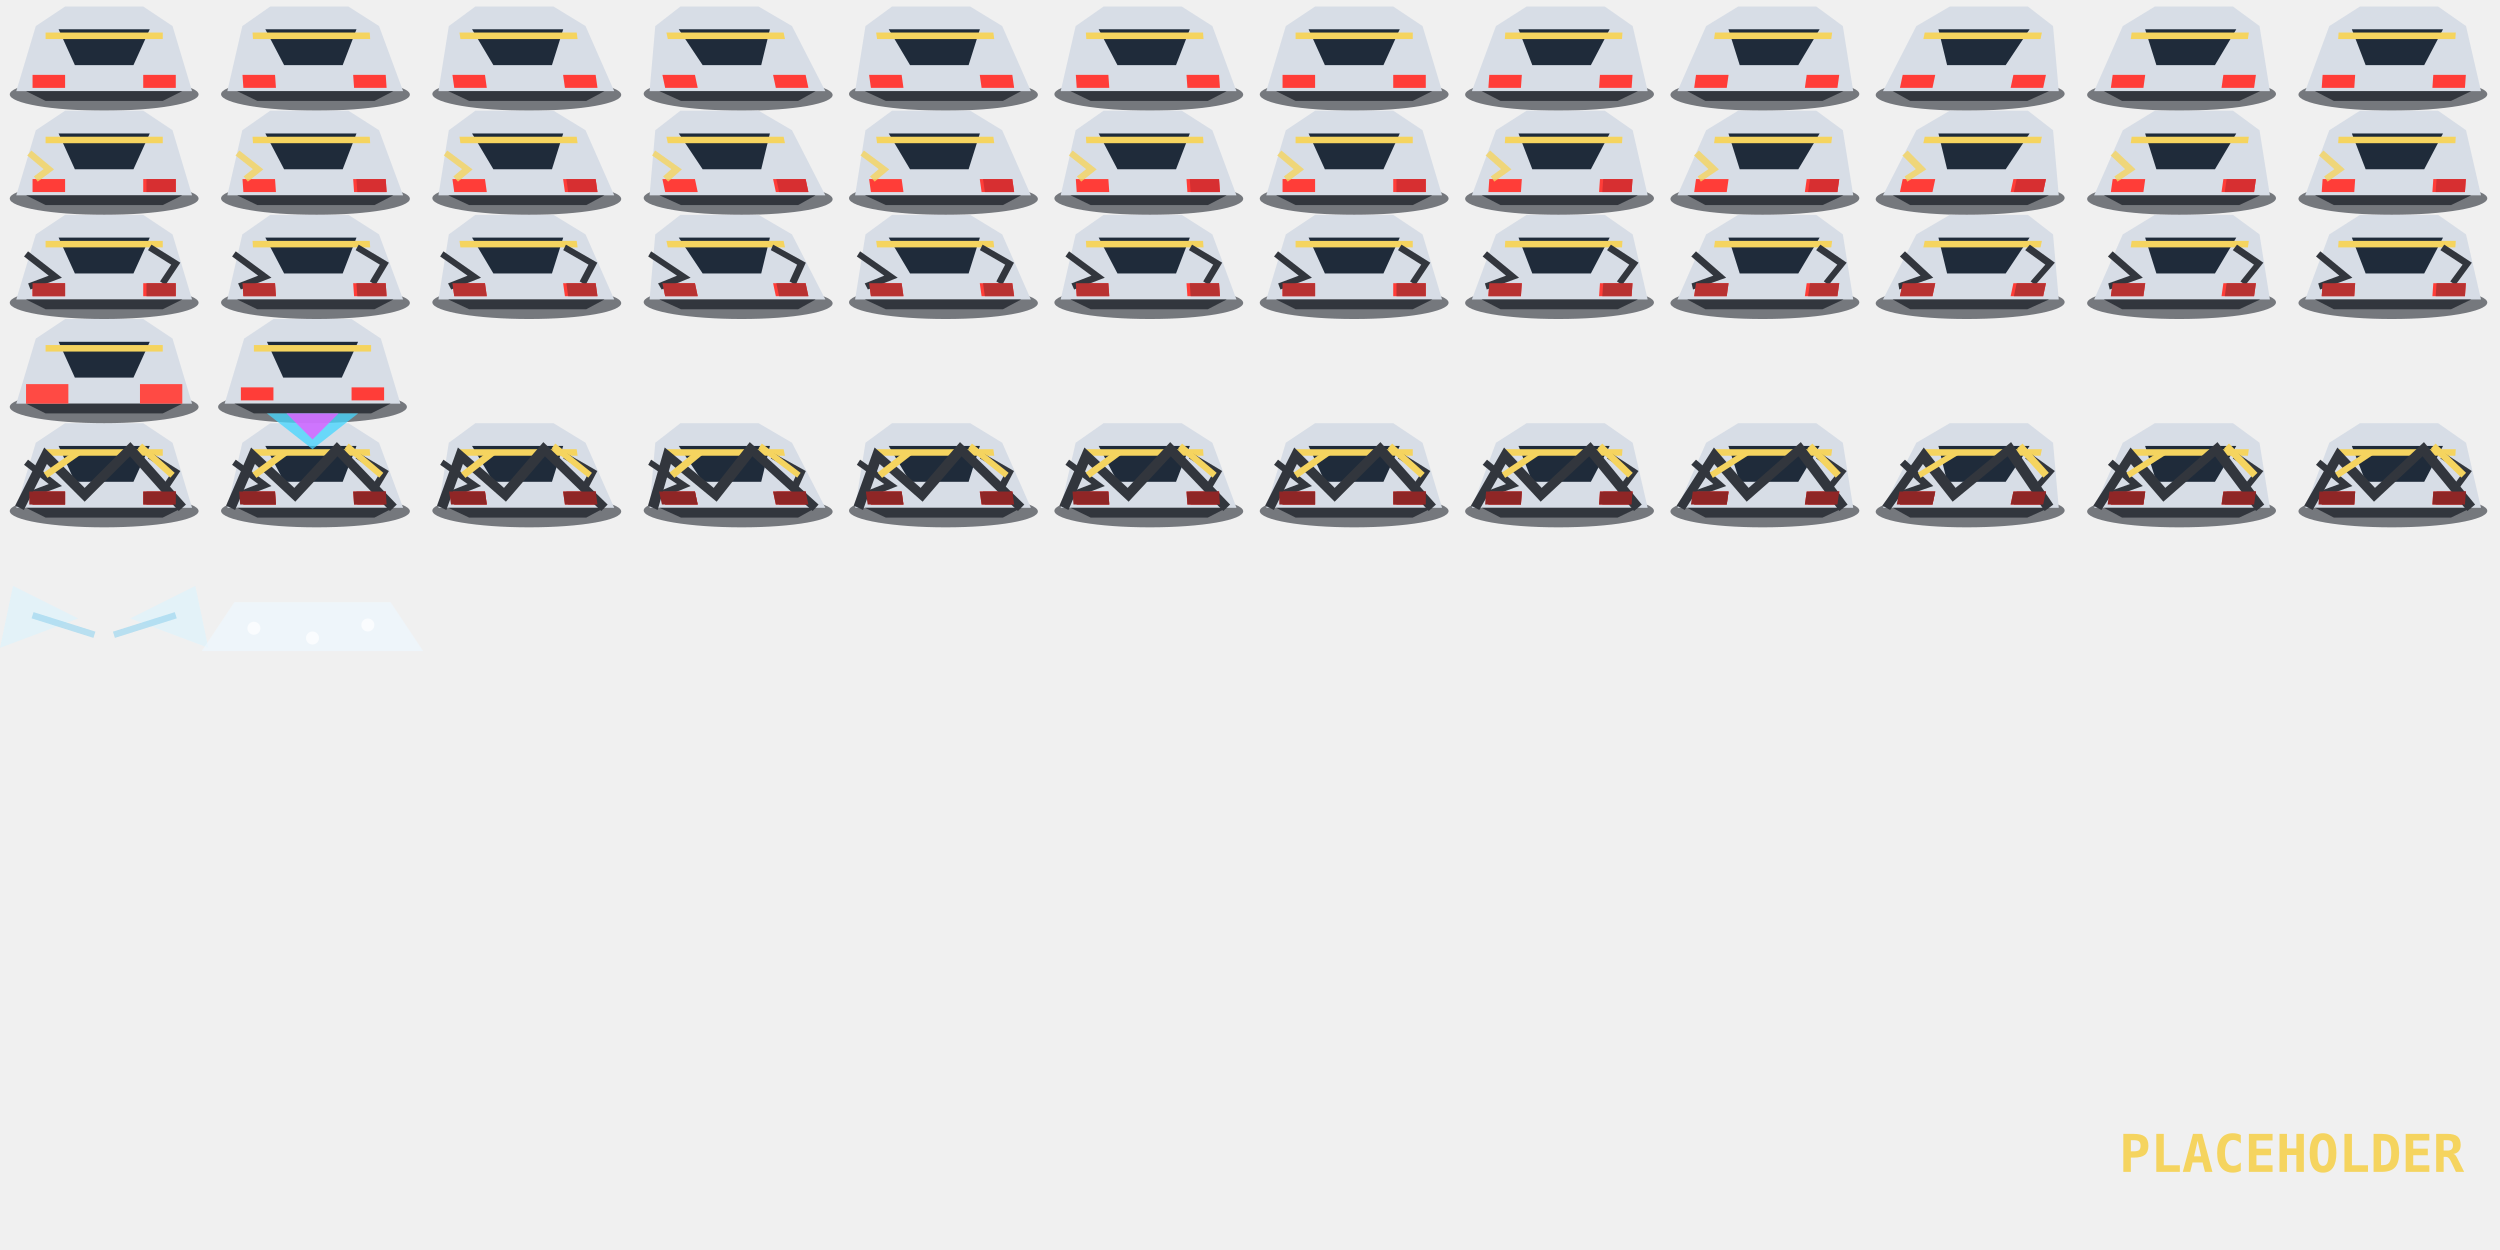
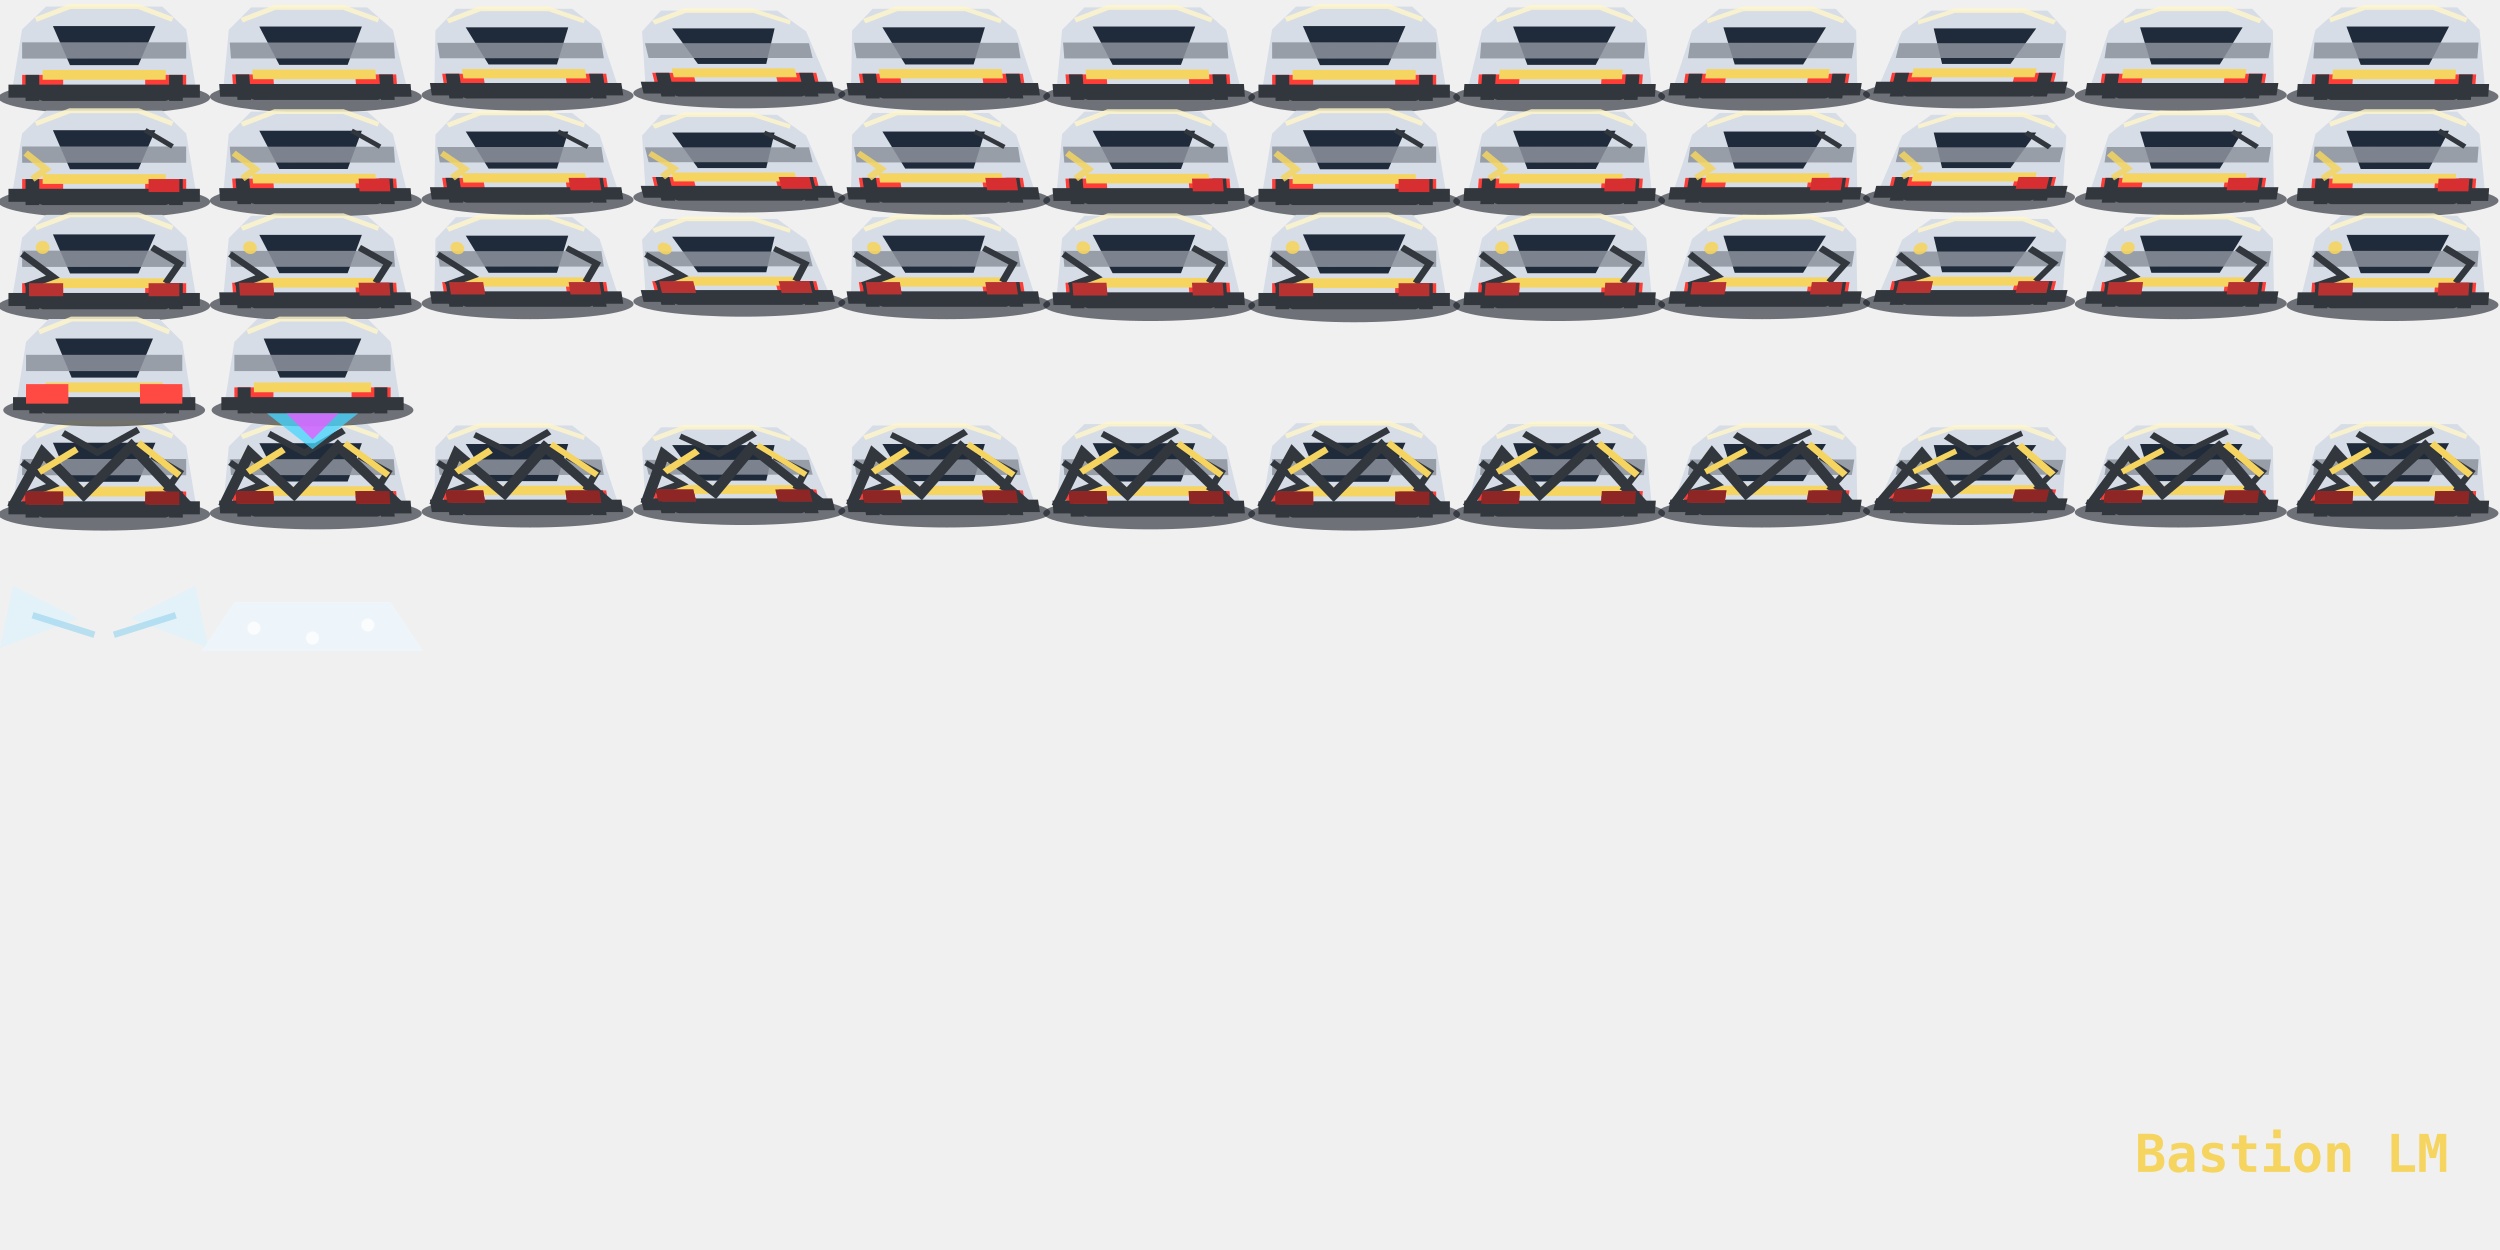
- <svg xmlns="http://www.w3.org/2000/svg" width="768" height="384" viewBox="0 0 768 384" role="img" aria-label="VibeGear2 placeholder art">
+ <svg xmlns="http://www.w3.org/2000/svg" width="768" height="384" viewBox="0 0 768 384" role="img" aria-label="Bastion LM production car sprite sheet">
  <rect width="768" height="384" fill="none" />
  <defs>
    <g id="shadow">
-       <ellipse cx="0" cy="13" rx="29" ry="5" fill="#10151f" opacity="0.55" />
+       <ellipse cx="0" cy="14" rx="31" ry="5" fill="#10151f" opacity="0.58" />
    </g>
    <g id="clean">
-       <path d="M-27 12 L27 12 L21 -8 L12 -14 L-12 -14 L-21 -8 Z" fill="#d7dde6" />
-       <path d="M-14 -7 L14 -7 L9 4 L-9 4 Z" fill="#1f2b3a" />
-       <path d="M-22 7 L-12 7 L-12 11 L-22 11 Z" fill="#ff3d38" />
-       <path d="M12 7 L22 7 L22 11 L12 11 Z" fill="#ff3d38" />
-       <path d="M-24 12 L-18 15 L18 15 L24 12 Z" fill="#32363d" />
-       <path d="M-18 -5 L18 -5" stroke="#f5d45f" stroke-width="2" />
+       <path d="M-27 12 L27 12 L24 -7 L17 -14 L-17 -14 L-24 -7 Z" fill="#d7dde6" />
+       <path d="M-15 -8 L15 -8 L10 4 L-10 4 Z" fill="#1f2b3a" />
+       <path d="M-9 -7 L9 -7 L6 3 L-6 3 Z" fill="#1f2b3a" opacity="0.8" />
+       <path d="M-24 7 L-12 7 L-12 11 L-24 11 Z" fill="#ff3d38" />
+       <path d="M12 7 L24 7 L24 11 L12 11 Z" fill="#ff3d38" />
+       <path d="M-26 12 L-18 15 L18 15 L26 12 Z" fill="#32363d" />
+       <rect x="-28" y="10" width="56" height="4" fill="#32363d" />
+       <rect x="-23" y="7" width="4" height="8" fill="#32363d" />
+       <rect x="19" y="7" width="4" height="8" fill="#32363d" />
+       <rect x="-24" y="-3" width="48" height="5" fill="#8c939d" opacity="0.85" />
+       <path d="M-18 7 L18 7" stroke="#f5d45f" stroke-width="3" />
+       <path d="M-20 -10 L-10 -14 L10 -14 L20 -10" fill="none" stroke="#fff6c9" stroke-width="1.5" opacity="0.8" />
    </g>
    <g id="dented">
      <use href="#clean" />
-       <path d="M-23 -1 L-17 4 L-21 7" fill="none" stroke="#f5d45f" stroke-width="2" opacity="0.8" />
+       <path d="M-23 -1 L-17 4 L-21 7" fill="none" stroke="#f5d45f" stroke-width="2" opacity="0.85" />
+       <path d="M12 -8 L20 -3" stroke="#32363d" stroke-width="1.5" />
      <rect x="13" y="7" width="9" height="4" fill="#d72f31" />
    </g>
    <g id="battered">
      <use href="#clean" />
      <path d="M-24 -2 L-15 5 L-23 8" fill="none" stroke="#32363d" stroke-width="2" />
      <path d="M14 -4 L22 1 L18 7" fill="none" stroke="#32363d" stroke-width="2" />
+       <circle cx="-18" cy="-4" r="2" fill="#f5d45f" opacity="0.9" />
      <rect x="-22" y="7" width="10" height="4" fill="#b83232" />
      <rect x="13" y="7" width="9" height="4" fill="#b83232" />
    </g>
    <g id="totaled">
      <use href="#battered" />
-       <path d="M-26 12 L-18 -4 L-6 8 L8 -6 L24 12" fill="none" stroke="#32363d" stroke-width="3" />
-       <path d="M-18 2 L-8 -5 M11 -7 L21 2" stroke="#f5d45f" stroke-width="2" />
+       <path d="M-27 12 L-18 -5 L-6 8 L8 -7 L25 12" fill="none" stroke="#32363d" stroke-width="3" />
+       <path d="M-19 1 L-8 -6 M10 -8 L22 2" stroke="#f5d45f" stroke-width="2" />
+       <path d="M-12 -11 L-2 -5 L10 -12" fill="none" stroke="#32363d" stroke-width="2" />
      <rect x="-23" y="7" width="11" height="4" fill="#8f2626" />
      <rect x="12" y="7" width="10" height="4" fill="#8f2626" />
    </g>
    <g id="brake">
      <use href="#clean" />
      <rect x="-24" y="6" width="13" height="6" fill="#ff4a44" />
      <rect x="11" y="6" width="13" height="6" fill="#ff4a44" />
    </g>
    <g id="nitro">
      <use href="#clean" />
      <path d="M-14 15 L0 26 L14 15 Z" fill="#44d7ff" opacity="0.75" />
      <path d="M-8 15 L0 23 L8 15 Z" fill="#e75cff" opacity="0.8" />
    </g>
    <g id="wet-trail">
      <path d="M-28 4 L-8 14 L-32 23 Z" fill="#d8f4ff" opacity="0.55" />
      <path d="M28 4 L8 14 L32 23 Z" fill="#d8f4ff" opacity="0.55" />
      <path d="M-22 13 L-3 19 M22 13 L3 19" stroke="#9fd7ef" stroke-width="2" opacity="0.7" />
    </g>
    <g id="snow-trail">
      <path d="M-24 9 L24 9 L34 24 L-34 24 Z" fill="#edf7ff" opacity="0.64" />
      <circle cx="-18" cy="17" r="2" fill="#ffffff" opacity="0.7" />
      <circle cx="0" cy="20" r="2" fill="#ffffff" opacity="0.7" />
      <circle cx="17" cy="16" r="2" fill="#ffffff" opacity="0.7" />
    </g>
  </defs>
-   <g transform="translate(32 16) skewX(0)">
-     <use href="#shadow" />
-     <use href="#clean" />
-   </g>
-   <g transform="translate(96 16) skewX(4)">
-     <use href="#shadow" />
-     <use href="#clean" />
-   </g>
-   <g transform="translate(160 16) skewX(8)">
-     <use href="#shadow" />
-     <use href="#clean" />
-   </g>
-   <g transform="translate(224 16) skewX(12)">
-     <use href="#shadow" />
-     <use href="#clean" />
-   </g>
-   <g transform="translate(288 16) skewX(8)">
-     <use href="#shadow" />
-     <use href="#clean" />
-   </g>
-   <g transform="translate(352 16) skewX(4)">
-     <use href="#shadow" />
-     <use href="#clean" />
-   </g>
-   <g transform="translate(416 16) skewX(0)">
-     <use href="#shadow" />
-     <use href="#clean" />
-   </g>
-   <g transform="translate(480 16) skewX(-4)">
-     <use href="#shadow" />
-     <use href="#clean" />
-   </g>
-   <g transform="translate(544 16) skewX(-8)">
-     <use href="#shadow" />
-     <use href="#clean" />
-   </g>
-   <g transform="translate(608 16) skewX(-12)">
-     <use href="#shadow" />
-     <use href="#clean" />
-   </g>
-   <g transform="translate(672 16) skewX(-8)">
-     <use href="#shadow" />
-     <use href="#clean" />
-   </g>
-   <g transform="translate(736 16) skewX(-4)">
-     <use href="#shadow" />
-     <use href="#clean" />
-   </g>
-   <g transform="translate(32 48) skewX(0)">
-     <use href="#shadow" />
-     <use href="#dented" />
-   </g>
-   <g transform="translate(96 48) skewX(4)">
-     <use href="#shadow" />
-     <use href="#dented" />
-   </g>
-   <g transform="translate(160 48) skewX(8)">
-     <use href="#shadow" />
-     <use href="#dented" />
-   </g>
-   <g transform="translate(224 48) skewX(12)">
-     <use href="#shadow" />
-     <use href="#dented" />
-   </g>
-   <g transform="translate(288 48) skewX(8)">
-     <use href="#shadow" />
-     <use href="#dented" />
-   </g>
-   <g transform="translate(352 48) skewX(4)">
-     <use href="#shadow" />
-     <use href="#dented" />
-   </g>
-   <g transform="translate(416 48) skewX(0)">
-     <use href="#shadow" />
-     <use href="#dented" />
-   </g>
-   <g transform="translate(480 48) skewX(-4)">
-     <use href="#shadow" />
-     <use href="#dented" />
-   </g>
-   <g transform="translate(544 48) skewX(-8)">
-     <use href="#shadow" />
-     <use href="#dented" />
-   </g>
-   <g transform="translate(608 48) skewX(-12)">
-     <use href="#shadow" />
-     <use href="#dented" />
-   </g>
-   <g transform="translate(672 48) skewX(-8)">
-     <use href="#shadow" />
-     <use href="#dented" />
-   </g>
-   <g transform="translate(736 48) skewX(-4)">
-     <use href="#shadow" />
-     <use href="#dented" />
-   </g>
-   <g transform="translate(32 80) skewX(0)">
-     <use href="#shadow" />
-     <use href="#battered" />
-   </g>
-   <g transform="translate(96 80) skewX(4)">
-     <use href="#shadow" />
-     <use href="#battered" />
-   </g>
-   <g transform="translate(160 80) skewX(8)">
-     <use href="#shadow" />
-     <use href="#battered" />
-   </g>
-   <g transform="translate(224 80) skewX(12)">
-     <use href="#shadow" />
-     <use href="#battered" />
-   </g>
-   <g transform="translate(288 80) skewX(8)">
-     <use href="#shadow" />
-     <use href="#battered" />
-   </g>
-   <g transform="translate(352 80) skewX(4)">
-     <use href="#shadow" />
-     <use href="#battered" />
-   </g>
-   <g transform="translate(416 80) skewX(0)">
-     <use href="#shadow" />
-     <use href="#battered" />
-   </g>
-   <g transform="translate(480 80) skewX(-4)">
-     <use href="#shadow" />
-     <use href="#battered" />
-   </g>
-   <g transform="translate(544 80) skewX(-8)">
-     <use href="#shadow" />
-     <use href="#battered" />
-   </g>
-   <g transform="translate(608 80) skewX(-12)">
-     <use href="#shadow" />
-     <use href="#battered" />
-   </g>
-   <g transform="translate(672 80) skewX(-8)">
-     <use href="#shadow" />
-     <use href="#battered" />
-   </g>
-   <g transform="translate(736 80) skewX(-4)">
-     <use href="#shadow" />
-     <use href="#battered" />
-   </g>
-   <g transform="translate(32 144) skewX(0)">
-     <use href="#shadow" />
-     <use href="#totaled" />
-   </g>
-   <g transform="translate(96 144) skewX(4)">
-     <use href="#shadow" />
-     <use href="#totaled" />
-   </g>
-   <g transform="translate(160 144) skewX(8)">
-     <use href="#shadow" />
-     <use href="#totaled" />
-   </g>
-   <g transform="translate(224 144) skewX(12)">
-     <use href="#shadow" />
-     <use href="#totaled" />
-   </g>
-   <g transform="translate(288 144) skewX(8)">
-     <use href="#shadow" />
-     <use href="#totaled" />
-   </g>
-   <g transform="translate(352 144) skewX(4)">
-     <use href="#shadow" />
-     <use href="#totaled" />
-   </g>
-   <g transform="translate(416 144) skewX(0)">
-     <use href="#shadow" />
-     <use href="#totaled" />
-   </g>
-   <g transform="translate(480 144) skewX(-4)">
-     <use href="#shadow" />
-     <use href="#totaled" />
-   </g>
-   <g transform="translate(544 144) skewX(-8)">
-     <use href="#shadow" />
-     <use href="#totaled" />
-   </g>
-   <g transform="translate(608 144) skewX(-12)">
-     <use href="#shadow" />
-     <use href="#totaled" />
-   </g>
-   <g transform="translate(672 144) skewX(-8)">
-     <use href="#shadow" />
-     <use href="#totaled" />
-   </g>
-   <g transform="translate(736 144) skewX(-4)">
+   <g transform="translate(32 16) scale(1.05 1) skewX(0)">
+     <use href="#shadow" />
+     <use href="#clean" />
+   </g>
+   <g transform="translate(96 16) scale(1.05 0.98) skewX(4)">
+     <use href="#shadow" />
+     <use href="#clean" />
+   </g>
+   <g transform="translate(160 16) scale(1.05 0.95) skewX(8)">
+     <use href="#shadow" />
+     <use href="#clean" />
+   </g>
+   <g transform="translate(224 16) scale(1.05 0.91) skewX(12)">
+     <use href="#shadow" />
+     <use href="#clean" />
+   </g>
+   <g transform="translate(288 16) scale(1.05 0.95) skewX(8)">
+     <use href="#shadow" />
+     <use href="#clean" />
+   </g>
+   <g transform="translate(352 16) scale(1.05 0.98) skewX(4)">
+     <use href="#shadow" />
+     <use href="#clean" />
+   </g>
+   <g transform="translate(416 16) scale(1.05 1) skewX(0)">
+     <use href="#shadow" />
+     <use href="#clean" />
+   </g>
+   <g transform="translate(480 16) scale(1.05 0.98) skewX(-4)">
+     <use href="#shadow" />
+     <use href="#clean" />
+   </g>
+   <g transform="translate(544 16) scale(1.05 0.95) skewX(-8)">
+     <use href="#shadow" />
+     <use href="#clean" />
+   </g>
+   <g transform="translate(608 16) scale(1.05 0.91) skewX(-12)">
+     <use href="#shadow" />
+     <use href="#clean" />
+   </g>
+   <g transform="translate(672 16) scale(1.05 0.95) skewX(-8)">
+     <use href="#shadow" />
+     <use href="#clean" />
+   </g>
+   <g transform="translate(736 16) scale(1.05 0.98) skewX(-4)">
+     <use href="#shadow" />
+     <use href="#clean" />
+   </g>
+   <g transform="translate(32 48) scale(1.05 1) skewX(0)">
+     <use href="#shadow" />
+     <use href="#dented" />
+   </g>
+   <g transform="translate(96 48) scale(1.05 0.98) skewX(4)">
+     <use href="#shadow" />
+     <use href="#dented" />
+   </g>
+   <g transform="translate(160 48) scale(1.05 0.95) skewX(8)">
+     <use href="#shadow" />
+     <use href="#dented" />
+   </g>
+   <g transform="translate(224 48) scale(1.05 0.91) skewX(12)">
+     <use href="#shadow" />
+     <use href="#dented" />
+   </g>
+   <g transform="translate(288 48) scale(1.05 0.95) skewX(8)">
+     <use href="#shadow" />
+     <use href="#dented" />
+   </g>
+   <g transform="translate(352 48) scale(1.05 0.98) skewX(4)">
+     <use href="#shadow" />
+     <use href="#dented" />
+   </g>
+   <g transform="translate(416 48) scale(1.05 1) skewX(0)">
+     <use href="#shadow" />
+     <use href="#dented" />
+   </g>
+   <g transform="translate(480 48) scale(1.05 0.98) skewX(-4)">
+     <use href="#shadow" />
+     <use href="#dented" />
+   </g>
+   <g transform="translate(544 48) scale(1.05 0.95) skewX(-8)">
+     <use href="#shadow" />
+     <use href="#dented" />
+   </g>
+   <g transform="translate(608 48) scale(1.05 0.91) skewX(-12)">
+     <use href="#shadow" />
+     <use href="#dented" />
+   </g>
+   <g transform="translate(672 48) scale(1.05 0.95) skewX(-8)">
+     <use href="#shadow" />
+     <use href="#dented" />
+   </g>
+   <g transform="translate(736 48) scale(1.05 0.98) skewX(-4)">
+     <use href="#shadow" />
+     <use href="#dented" />
+   </g>
+   <g transform="translate(32 80) scale(1.05 1) skewX(0)">
+     <use href="#shadow" />
+     <use href="#battered" />
+   </g>
+   <g transform="translate(96 80) scale(1.05 0.98) skewX(4)">
+     <use href="#shadow" />
+     <use href="#battered" />
+   </g>
+   <g transform="translate(160 80) scale(1.05 0.95) skewX(8)">
+     <use href="#shadow" />
+     <use href="#battered" />
+   </g>
+   <g transform="translate(224 80) scale(1.05 0.91) skewX(12)">
+     <use href="#shadow" />
+     <use href="#battered" />
+   </g>
+   <g transform="translate(288 80) scale(1.05 0.95) skewX(8)">
+     <use href="#shadow" />
+     <use href="#battered" />
+   </g>
+   <g transform="translate(352 80) scale(1.05 0.98) skewX(4)">
+     <use href="#shadow" />
+     <use href="#battered" />
+   </g>
+   <g transform="translate(416 80) scale(1.05 1) skewX(0)">
+     <use href="#shadow" />
+     <use href="#battered" />
+   </g>
+   <g transform="translate(480 80) scale(1.05 0.98) skewX(-4)">
+     <use href="#shadow" />
+     <use href="#battered" />
+   </g>
+   <g transform="translate(544 80) scale(1.05 0.95) skewX(-8)">
+     <use href="#shadow" />
+     <use href="#battered" />
+   </g>
+   <g transform="translate(608 80) scale(1.05 0.91) skewX(-12)">
+     <use href="#shadow" />
+     <use href="#battered" />
+   </g>
+   <g transform="translate(672 80) scale(1.05 0.95) skewX(-8)">
+     <use href="#shadow" />
+     <use href="#battered" />
+   </g>
+   <g transform="translate(736 80) scale(1.05 0.98) skewX(-4)">
+     <use href="#shadow" />
+     <use href="#battered" />
+   </g>
+   <g transform="translate(32 144) scale(1.05 1) skewX(0)">
+     <use href="#shadow" />
+     <use href="#totaled" />
+   </g>
+   <g transform="translate(96 144) scale(1.05 0.98) skewX(4)">
+     <use href="#shadow" />
+     <use href="#totaled" />
+   </g>
+   <g transform="translate(160 144) scale(1.05 0.95) skewX(8)">
+     <use href="#shadow" />
+     <use href="#totaled" />
+   </g>
+   <g transform="translate(224 144) scale(1.05 0.91) skewX(12)">
+     <use href="#shadow" />
+     <use href="#totaled" />
+   </g>
+   <g transform="translate(288 144) scale(1.05 0.95) skewX(8)">
+     <use href="#shadow" />
+     <use href="#totaled" />
+   </g>
+   <g transform="translate(352 144) scale(1.05 0.98) skewX(4)">
+     <use href="#shadow" />
+     <use href="#totaled" />
+   </g>
+   <g transform="translate(416 144) scale(1.05 1) skewX(0)">
+     <use href="#shadow" />
+     <use href="#totaled" />
+   </g>
+   <g transform="translate(480 144) scale(1.05 0.98) skewX(-4)">
+     <use href="#shadow" />
+     <use href="#totaled" />
+   </g>
+   <g transform="translate(544 144) scale(1.05 0.95) skewX(-8)">
+     <use href="#shadow" />
+     <use href="#totaled" />
+   </g>
+   <g transform="translate(608 144) scale(1.05 0.91) skewX(-12)">
+     <use href="#shadow" />
+     <use href="#totaled" />
+   </g>
+   <g transform="translate(672 144) scale(1.05 0.95) skewX(-8)">
+     <use href="#shadow" />
+     <use href="#totaled" />
+   </g>
+   <g transform="translate(736 144) scale(1.05 0.98) skewX(-4)">
    <use href="#shadow" />
    <use href="#totaled" />
  </g>
  <g transform="translate(32 112)">
    <use href="#shadow" />
    <use href="#brake" />
  </g>
  <g transform="translate(96 112)">
    <use href="#shadow" />
    <use href="#nitro" />
  </g>
  <g transform="translate(32 176)">
    <use href="#wet-trail" />
  </g>
  <g transform="translate(96 176)">
    <use href="#snow-trail" />
  </g>
-   <text x="704" y="360" text-anchor="middle" font-family="monospace" font-size="16" font-weight="700" fill="#f5d45f">PLACEHOLDER</text>
+   <text x="704" y="360" text-anchor="middle" font-family="monospace" font-size="16" font-weight="700" fill="#f5d45f">Bastion LM</text>
</svg>
